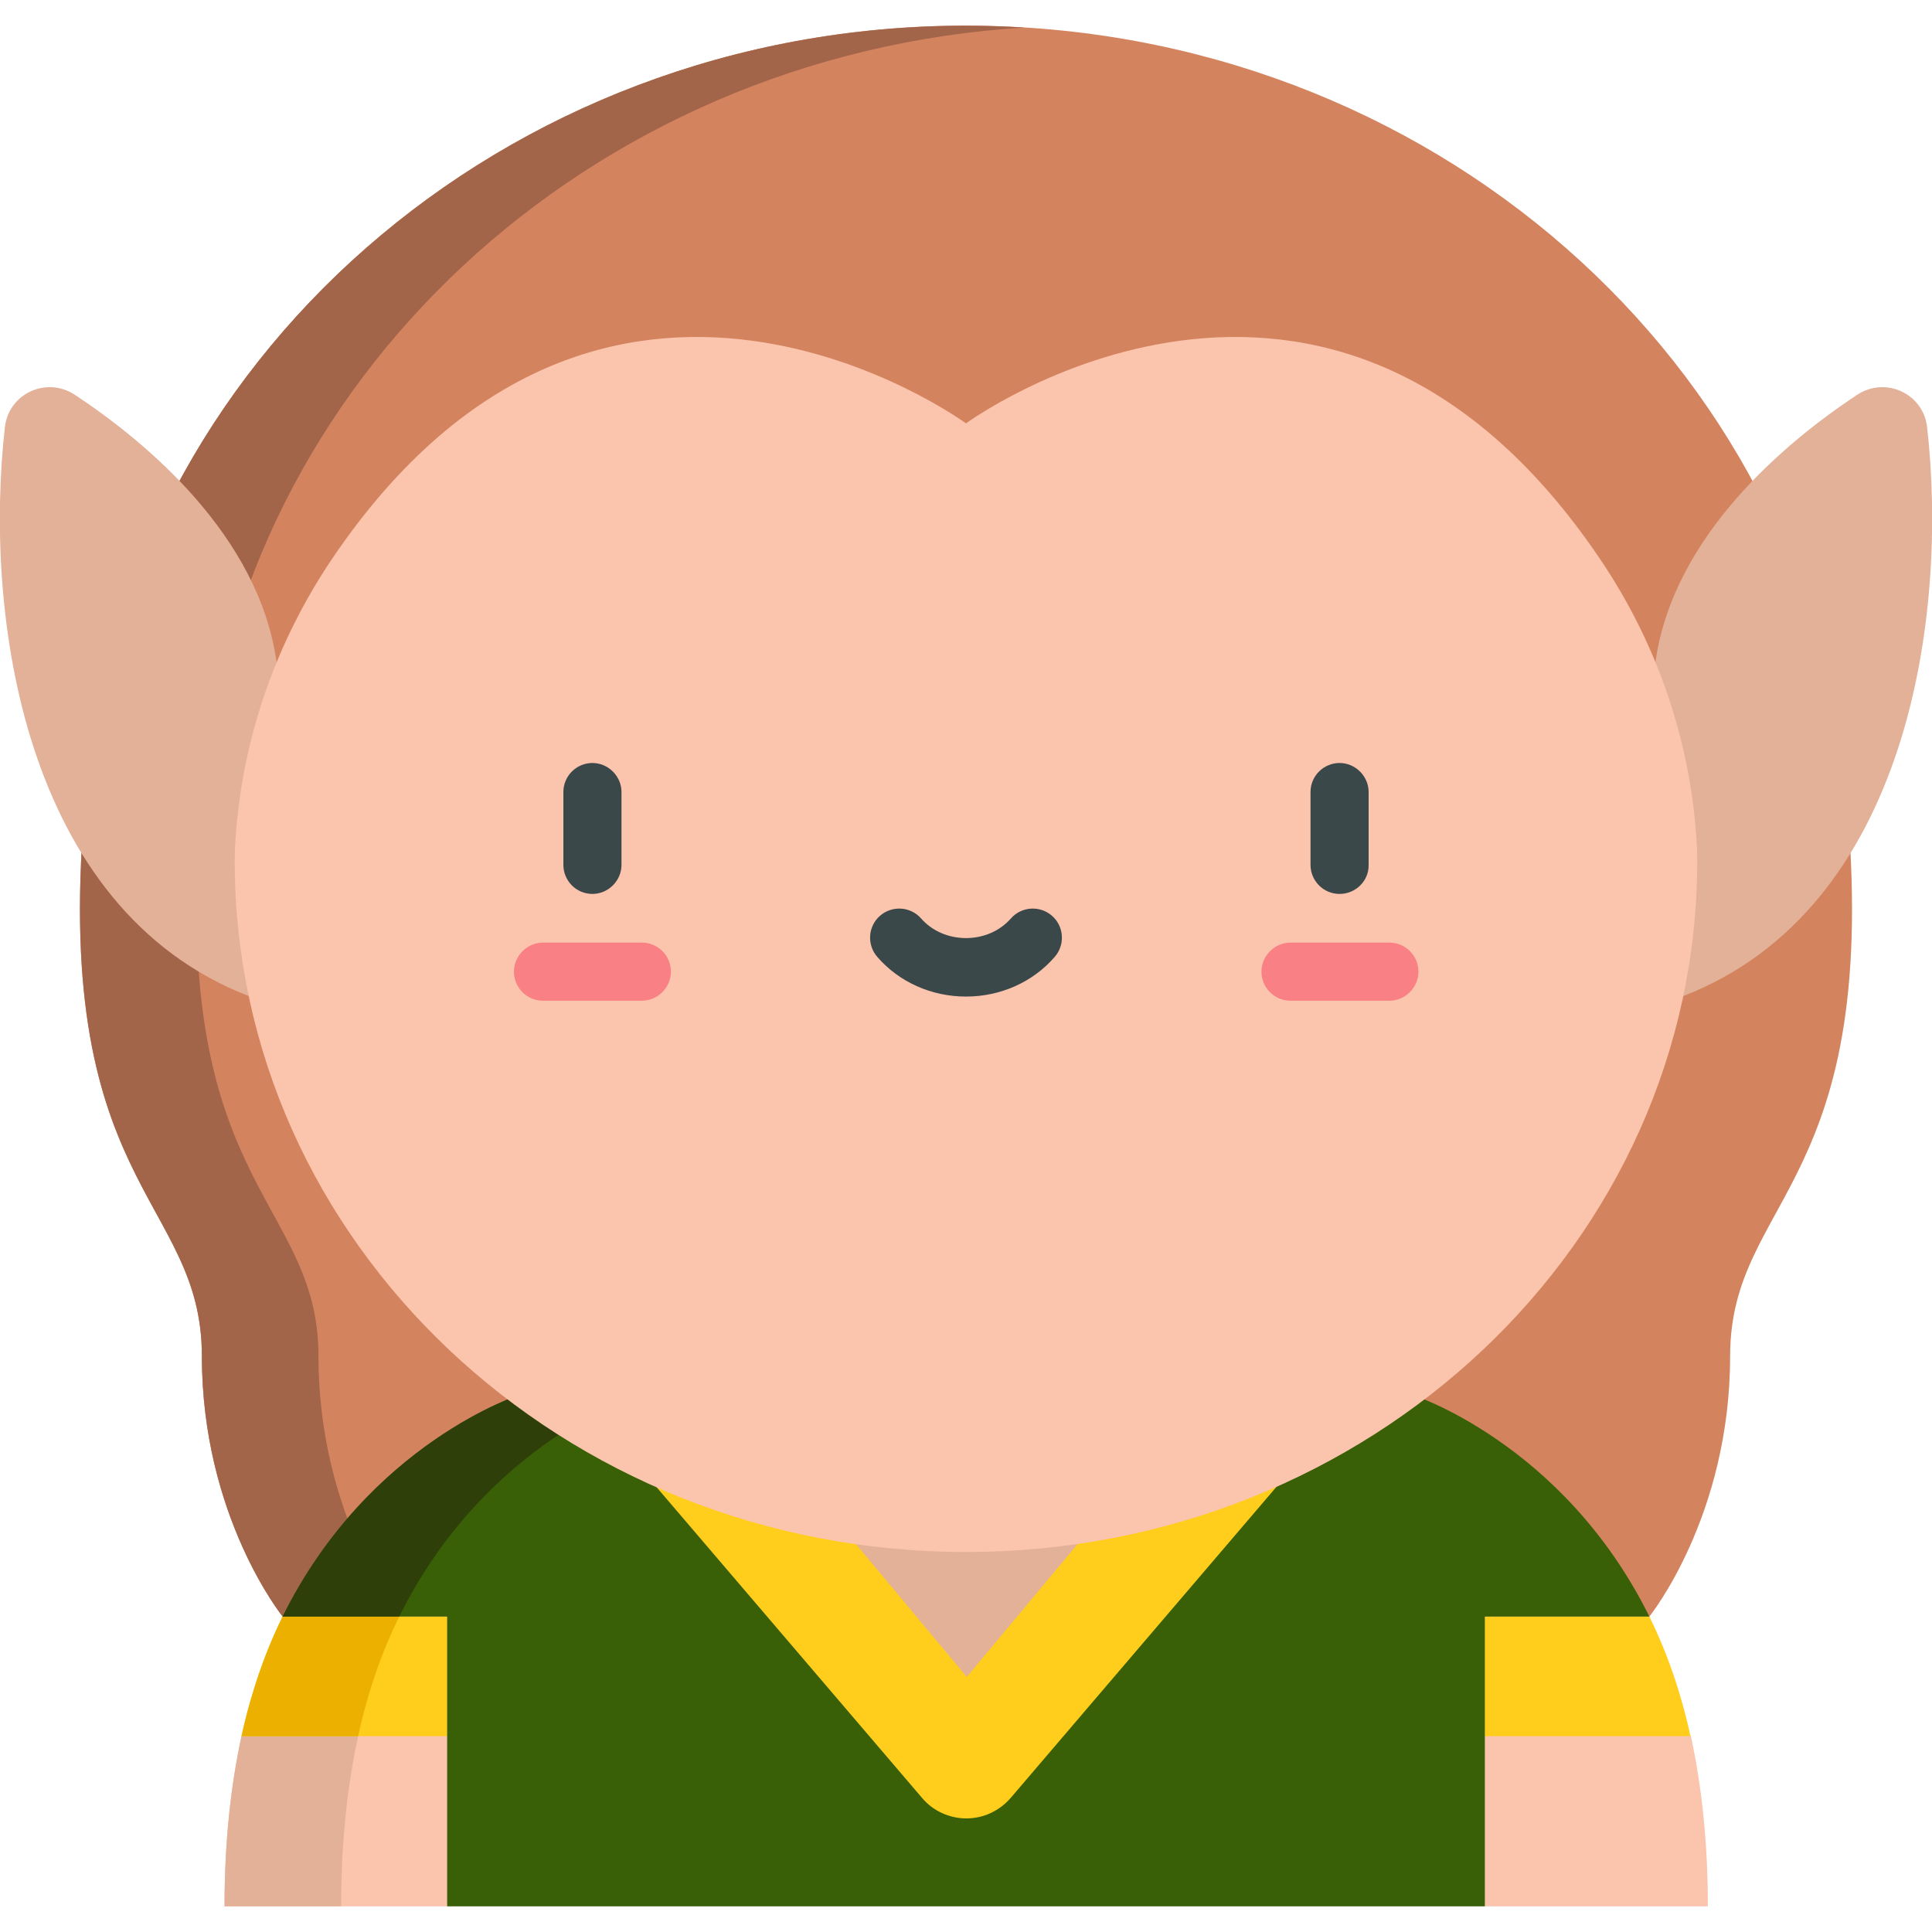
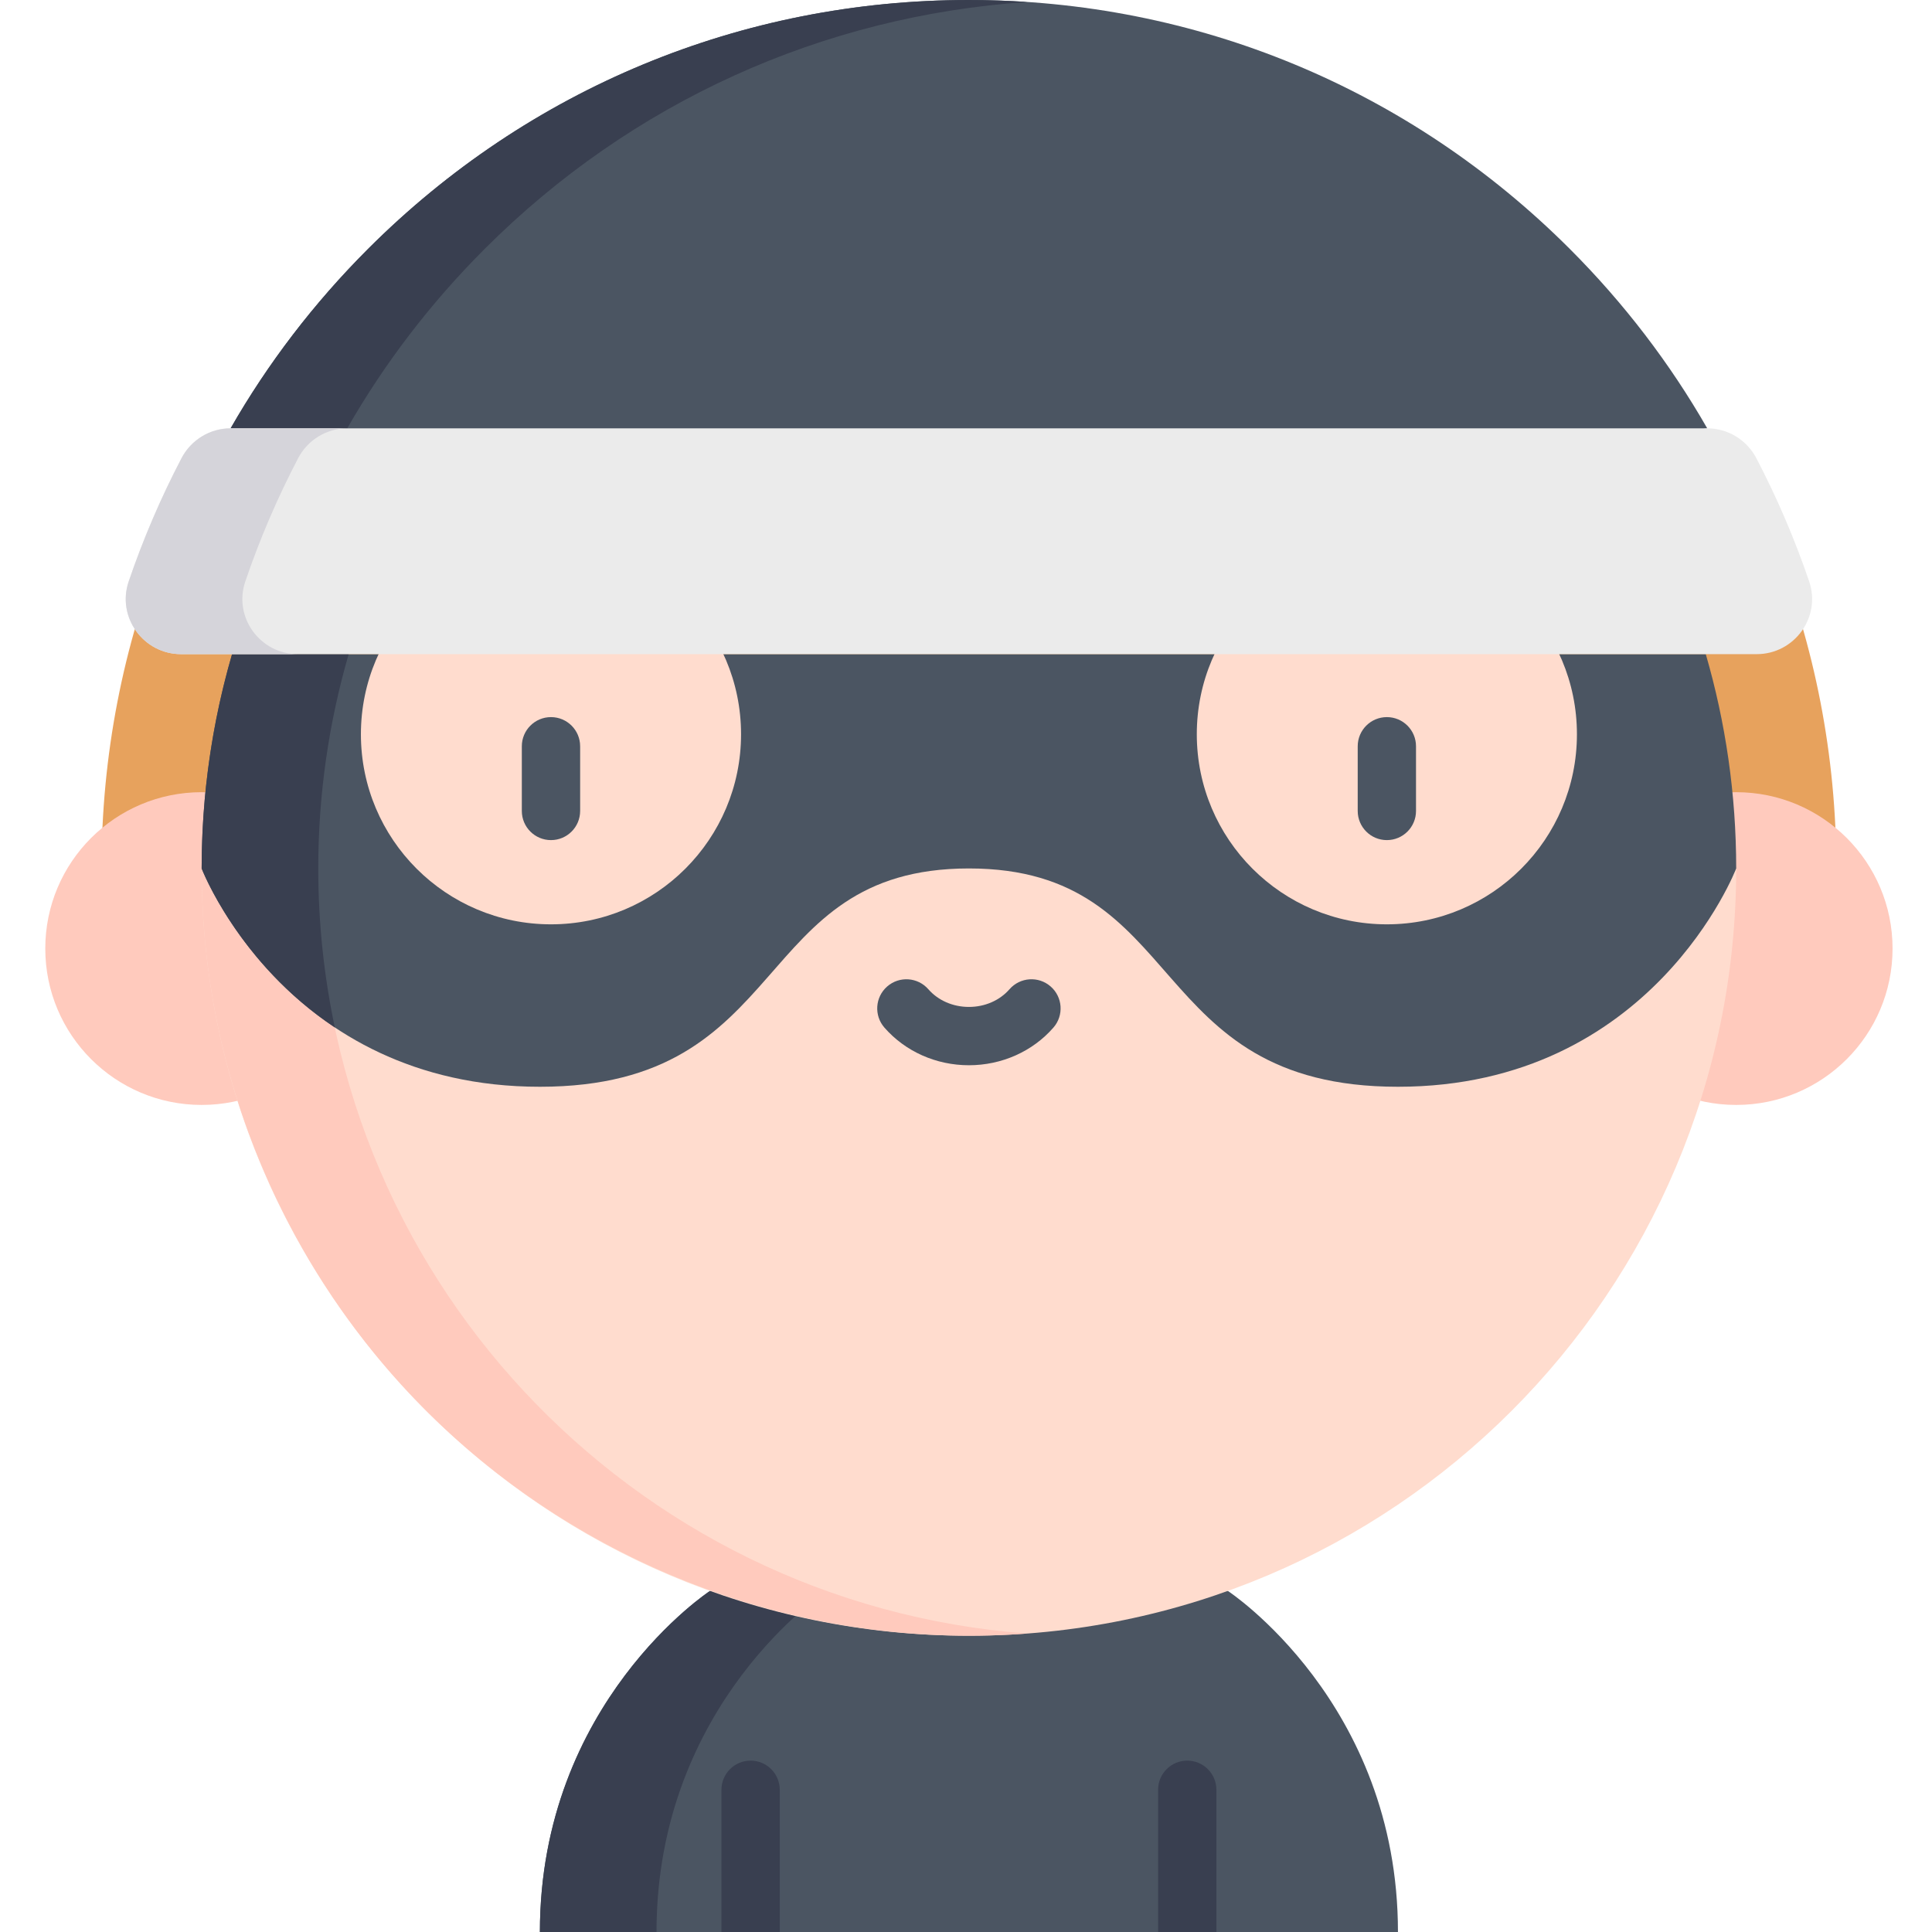
- <svg xmlns="http://www.w3.org/2000/svg" viewBox="0 0 512 512">
-   <path d="M489.2 209.9C479.4 96.2 378.8 6.8 256 6.8S32.6 96.2 22.8 209.9c-10.1 104.8 30.7 107 30.7 149.5s21.4 69 21.4 69h362.2s21.4-26.5 21.4-69 40.8-44.7 30.7-149.5z" fill="#d4835f" />
-   <path d="M53.7 209.9C63.1 101 155.8 14.4 271.5 7.3c-5.2-.3-10.3-.5-15.5-.5-122.8 0-223.4 89.4-233.2 203.1-10.1 104.8 30.7 107 30.7 149.5s21.4 69 21.4 69h30.9s-21.4-26.5-21.4-69-40.8-44.7-30.7-149.5z" fill="#a36549" />
-   <path d="M118.5 460.1l-27.3-15.9L64 460.1c-2.8 12.9-4.5 27.8-4.5 45.1h59l20.2-22.5-20.2-22.6z" fill="#fbc4ac" />
-   <path d="M91.2 444.2L64 460.1c-2.8 12.9-4.5 27.8-4.5 45.1h30.9c0-17.3 1.7-32.2 4.5-45.1.9-4.2 2-8.2 3.1-11.9l-6.8-4z" fill="#e3b098" />
-   <path d="M118.5 428.4H74.9c-4.4 8.9-8.2 19.4-10.9 31.7h54.5l20.2-15.9-20.2-15.8z" fill="#ffce1c" />
-   <path d="M393.5 460.1l27.3-15.9 27.3 15.9c2.8 12.9 4.5 27.8 4.5 45.1h-59l-20.2-22.5 20.1-22.6z" fill="#fbc4ac" />
-   <path d="M393.5 428.4h43.6c4.4 8.9 8.2 19.4 10.9 31.7h-54.5l-20.2-15.9 20.2-15.8z" fill="#ffce1c" />
-   <path d="M437.1 428.4h-43.6v76.8h-275v-76.8H74.9c22.9-46.1 63.2-58.9 63.2-58.9h235.8s40.3 12.7 63.2 58.9z" fill="#396006" />
-   <path d="M74.9 428.4c-2.6 5.2-4.9 11-7 17.3-.2.8-.5 1.5-.7 2.3-1.2 3.8-2.3 7.9-3.2 12.1h30.9c2.7-12.3 6.5-22.8 10.9-31.7H74.9z" fill="#ecb000" />
-   <path d="M169 369.5h-30.9s-40.3 12.7-63.2 58.9h30.9c22.9-46.2 63.2-58.9 63.2-58.9z" fill="#2e3f09" />
-   <path fill="#e3b098" d="M188 379.5l68 80.6 72.1-87.2z" />
-   <path d="M350.6 379.6l-82.7 96.8c-3 3.5-7.3 5.5-11.8 5.5s-8.9-2-11.8-5.5l-82.7-96.8 23.7-20.2 70.9 85 70.9-85 23.5 20.2z" fill="#ffce1c" />
-   <g fill="#e3b098">
-     <path d="M510.7 113.2c-1-8.9-11-13.5-18.5-8.6-18.9 12.5-48.8 37.3-53.5 70.9L446 264c60.1-23.2 70.3-101.5 64.7-150.8zM1.3 113.2c1-8.9 11-13.5 18.5-8.6 18.9 12.5 48.8 37.3 53.5 70.9L66 264C5.9 240.8-4.3 162.5 1.3 113.2z" />
+ <svg xmlns="http://www.w3.org/2000/svg" height="512pt" viewBox="-11 0 511 512" width="512pt">
+   <path d="m358.973 512c0-60.848-45.094-90.402-45.094-90.402h-137.207s-45.094 29.555-45.094 90.402zm0 0" fill="#4b5562" />
+   <g fill="#393f50">
+     <path d="m207.574 421.598h-30.902s-45.094 29.555-45.094 90.402h30.906c0-60.848 45.09-90.402 45.09-90.402zm0 0" />
+     <path d="m295.406 512v-37.688c0-4.266 3.457-7.727 7.727-7.727 4.266 0 7.727 3.461 7.727 7.727v37.688zm0 0" />
+     <path d="m179.691 512v-37.688c0-4.266 3.457-7.727 7.727-7.727s7.727 3.461 7.727 7.727v37.688zm0 0" />
  </g>
-   <path d="M256 112.2s-96.1-70.5-168 35.9c-14.7 21.8-23.6 47-25.5 73.1-.2 2.5-.3 4.8-.3 6.9 0 101.2 86.7 183.2 193.8 183.2s193.8-82 193.8-183.2c0-2.1-.1-4.4-.3-6.9-1.9-26.2-10.8-51.4-25.5-73.1-71.9-106.4-168-35.9-168-35.9z" fill="#fbc4ac" />
-   <path d="M157 236.9c-4.3 0-7.7-3.5-7.7-7.7v-19.3c0-4.3 3.5-7.7 7.7-7.7s7.7 3.5 7.7 7.7v19.3c0 4.2-3.5 7.7-7.7 7.7z" fill="#3a484a" />
-   <path d="M170.1 265.2h-26.2c-4.3 0-7.7-3.5-7.7-7.7s3.5-7.7 7.7-7.7h26.2c4.3 0 7.7 3.5 7.7 7.7s-3.5 7.7-7.7 7.7z" fill="#f98084" />
-   <path d="M355 236.9c-4.3 0-7.7-3.5-7.7-7.7v-19.3c0-4.3 3.5-7.7 7.7-7.7s7.7 3.5 7.7 7.7v19.3c.1 4.2-3.4 7.7-7.7 7.7z" fill="#3a484a" />
-   <path d="M368.2 265.2H342c-4.3 0-7.7-3.5-7.7-7.7s3.5-7.7 7.7-7.7h26.2c4.3 0 7.7 3.5 7.7 7.7s-3.5 7.7-7.7 7.7z" fill="#f98084" />
-   <path d="M256 264.1c-9.1 0-17.7-3.8-23.5-10.5-2.8-3.2-2.5-8.1.7-10.9 3.2-2.8 8.1-2.5 10.9.7 2.9 3.3 7.2 5.2 11.9 5.2s9-1.9 11.9-5.2c2.8-3.2 7.7-3.5 10.9-.7s3.5 7.7.7 10.9c-5.8 6.7-14.4 10.5-23.5 10.5z" fill="#3a484a" />
+   <path d="m31.949 144.215c-10.852 26.953-16.547 56-16.547 85.934h459.746c0-29.934-5.699-58.98-16.551-85.934zm0 0" fill="#e7a25d" />
+   <path d="m440.93 113.512-195.656 29.922-195.656-29.922c9.84-17.188 22.039-33.168 36.422-47.551 42.531-42.531 99.09-65.961 159.234-65.961 60.148 0 116.703 23.43 159.234 65.961 14.383 14.383 26.582 30.363 36.422 47.551zm0 0" fill="#4b5562" />
+   <path d="m80.523 113.512c9.84-17.188 22.039-33.168 36.422-47.551 38.867-38.867 89.453-61.77 143.781-65.43-5.121-.344-10.273-.531-15.453-.531-60.145 0-116.703 23.43-159.234 65.961-14.383 14.383-26.582 30.363-36.422 47.551l195.656 29.922 15.453-2.363zm0 0" fill="#393f50" />
+   <path d="m83.383 251.379c0 22.887-18.555 41.441-41.441 41.441-22.887 0-41.441-18.555-41.441-41.441 0-22.887 18.555-41.441 41.441-41.441 22.887 0 41.441 18.555 41.441 41.441zm0 0" fill="#ffcabd" />
+   <path d="m490.047 251.379c0 22.887-18.551 41.441-41.441 41.441-22.887 0-41.438-18.555-41.438-41.441 0-22.887 18.551-41.441 41.438-41.441 22.891 0 41.441 18.555 41.441 41.441zm0 0" fill="#ffcabd" />
+   <path d="m448.609 230.148c0 112.297-91.039 203.336-203.336 203.336-112.293 0-203.336-91.039-203.336-203.336l203.336-52.48zm0 0" fill="#ffdcce" />
+   <path d="m245.293 433.484c3.676 0 7.352-.105 11.02-.301 1.477-.078 2.949-.168 4.414-.277-105.074-7.898-187.883-95.66-187.883-202.758 0-2.684.059-5.355.16-8.016l-31.066 8.016c0 10.363.777 20.723 2.344 30.965 6 39.258 23.781 76.379 50.48 105.754 38.328 42.168 93.547 66.617 150.531 66.617zm0 0" fill="#ffcabd" />
+   <path d="m50 173.355c-5.238 18.023-8.062 37.078-8.062 56.793 0 0 22.121 57.855 89.641 57.855 67.516 0 55.309-57.855 113.695-57.855 58.387 0 46.18 57.855 113.695 57.855s89.641-57.855 89.641-57.855c0-19.715-2.824-38.77-8.062-56.793zm0 0" fill="#4b5562" />
+   <path d="m41.938 230.148s9.562 25 35.289 42.133c-2.863-13.594-4.383-27.688-4.383-42.133 0-19.715 2.824-38.77 8.062-56.793h-30.906c-3.273 11.266-5.602 22.93-6.891 34.91-.129 1.199-.25 2.398-.355 3.605-.539 6.02-.816 12.117-.816 18.277zm0 0" fill="#393f50" />
+   <path d="m184.887 194.586c0 27.82-22.551 50.371-50.371 50.371s-50.371-22.551-50.371-50.371c0-27.82 22.551-50.371 50.371-50.371s50.371 22.551 50.371 50.371zm0 0" fill="#ffdcce" />
+   <path d="m406.402 194.586c0 27.82-22.551 50.371-50.371 50.371-27.816 0-50.367-22.551-50.367-50.371 0-27.82 22.551-50.371 50.367-50.371 27.82 0 50.371 22.551 50.371 50.371zm0 0" fill="#ffdcce" />
+   <path d="m134.516 222.637c-4.27 0-7.727-3.461-7.727-7.727v-17.141c0-4.266 3.457-7.727 7.727-7.727s7.727 3.461 7.727 7.727v17.141c0 4.266-3.457 7.727-7.727 7.727zm0 0" fill="#4b5562" />
+   <path d="m356.031 222.637c-4.266 0-7.723-3.461-7.723-7.727v-17.141c0-4.266 3.457-7.727 7.723-7.727 4.27 0 7.727 3.461 7.727 7.727v17.141c0 4.266-3.457 7.727-7.727 7.727zm0 0" fill="#4b5562" />
+   <path d="m454.043 173.355h-417.539c-9.988 0-17.121-9.805-13.902-19.258 3.824-11.23 8.5-22.145 14-32.668 2.539-4.852 7.543-7.918 13.02-7.918h391.309c5.48 0 10.48 3.066 13.02 7.918 5.5 10.523 10.176 21.438 14 32.668 3.219 9.453-3.918 19.258-13.906 19.258zm0 0" fill="#ebebeb" />
+   <path d="m53.508 154.098c3.82-11.23 8.5-22.145 14-32.668 2.539-4.852 7.539-7.918 13.016-7.918h-30.906c-5.477 0-10.477 3.066-13.016 7.918-5.5 10.523-10.176 21.438-14 32.668-3.219 9.453 3.914 19.258 13.902 19.258h30.906c-9.988 0-17.125-9.805-13.902-19.258zm0 0" fill="#d5d4da" />
+   <path d="m245.273 282.301c-8.688 0-16.848-3.637-22.391-9.973-2.809-3.215-2.48-8.098.734-10.902 3.211-2.809 8.094-2.48 10.902.73 2.605 2.984 6.527 4.691 10.754 4.691 4.23 0 8.152-1.711 10.758-4.691 2.809-3.215 7.688-3.539 10.902-.73 3.211 2.805 3.539 7.688.73 10.902-5.539 6.336-13.703 9.973-22.391 9.973zm0 0" fill="#4b5562" />
</svg>
